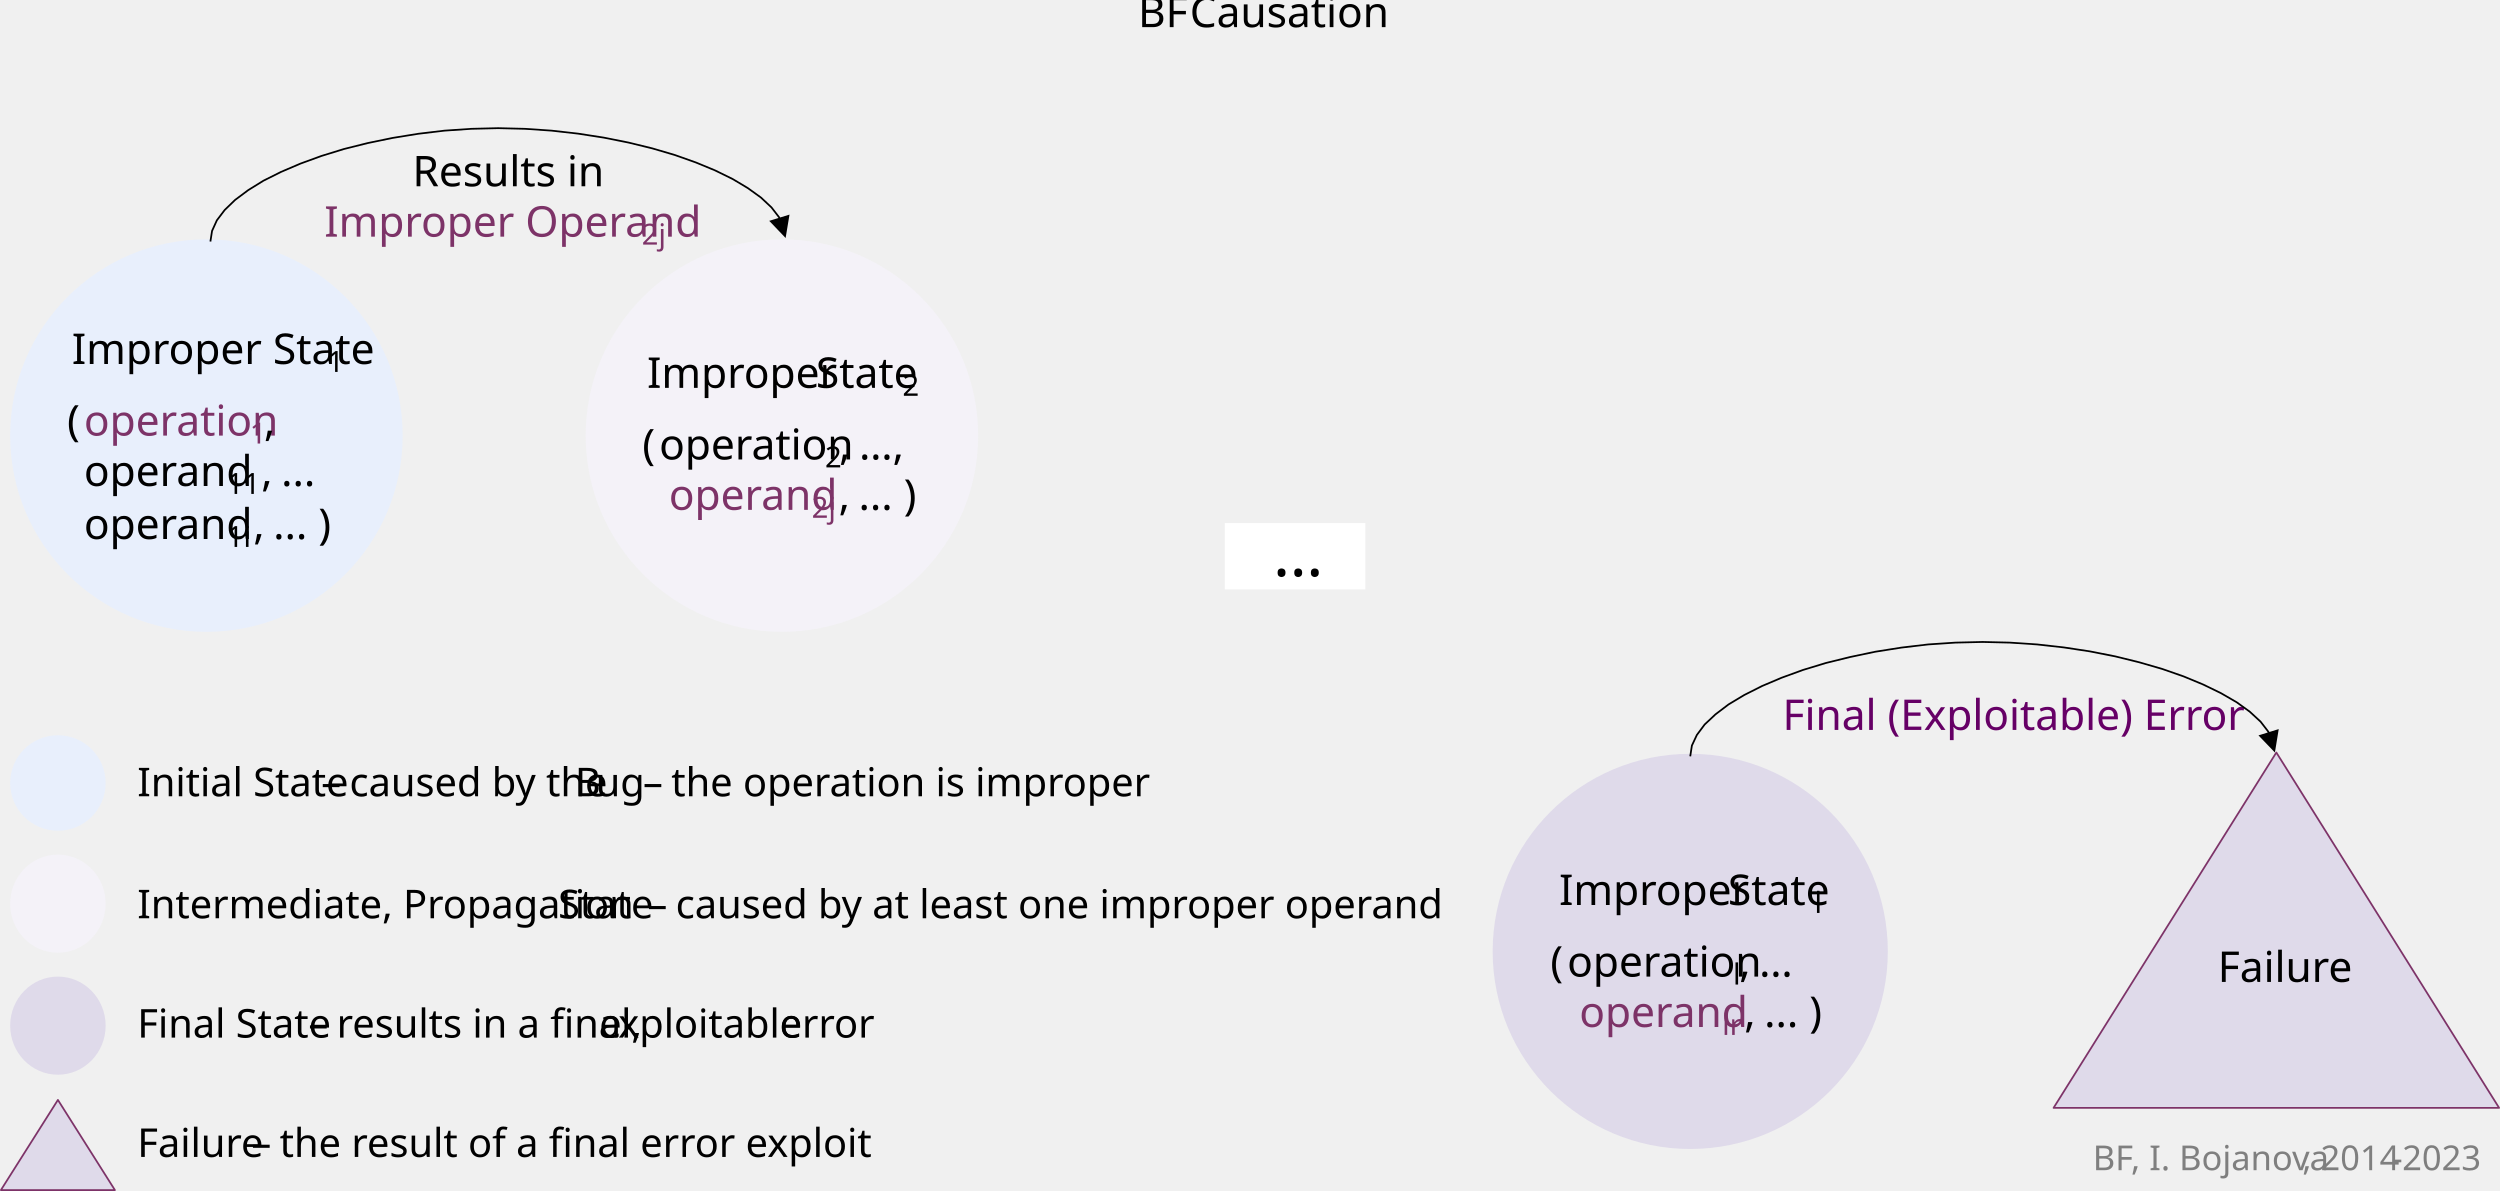
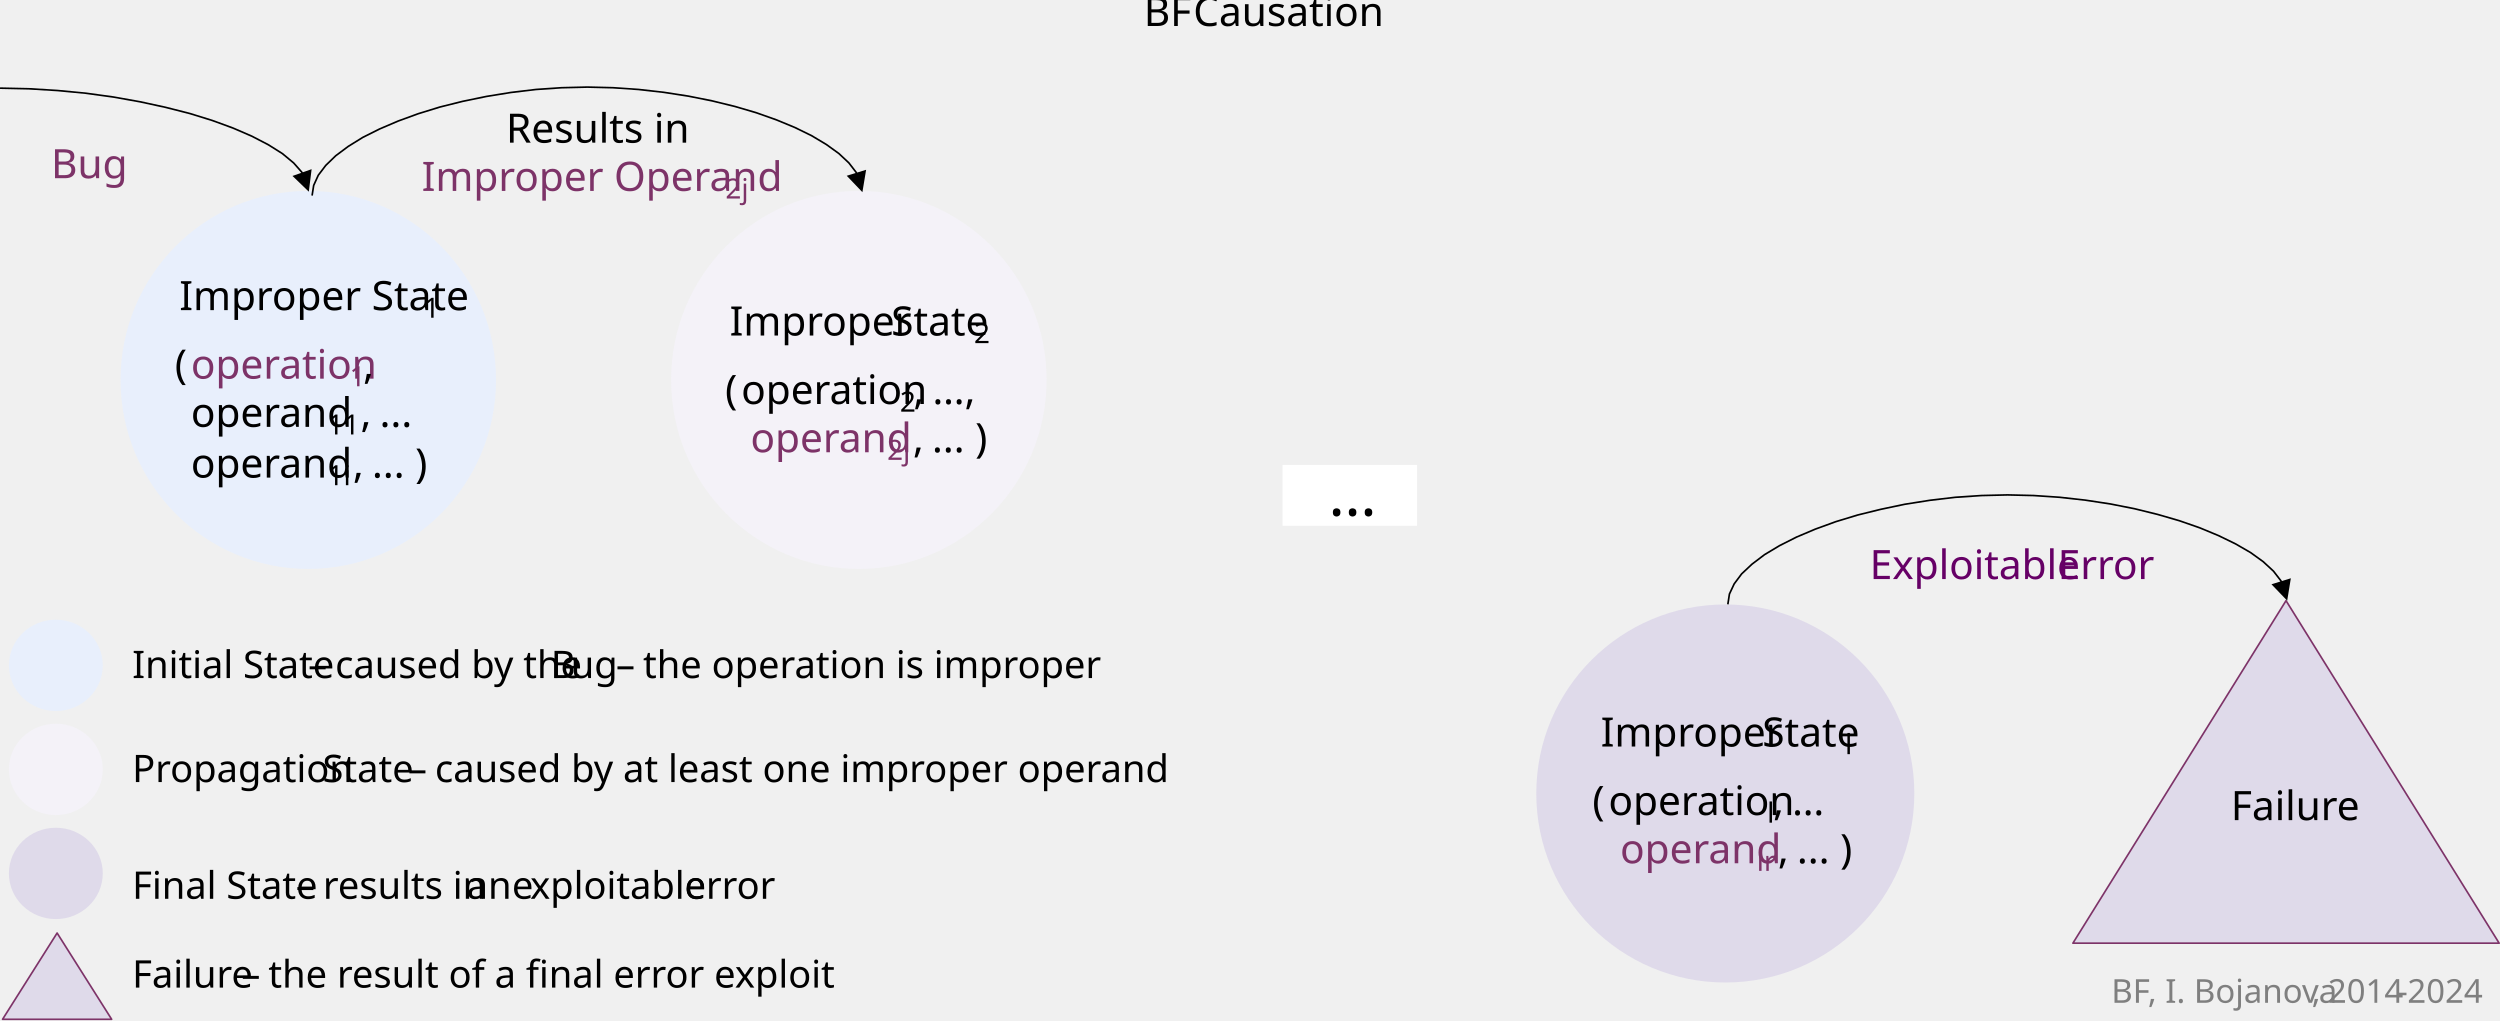
- <svg xmlns="http://www.w3.org/2000/svg" width="249.414mm" height="118.818mm" viewBox="0 0 249.414 118.818" version="1.1" id="svg1">
+ <svg xmlns="http://www.w3.org/2000/svg" width="260.705mm" height="106.382mm" viewBox="0 0 260.705 106.382" version="1.1" id="svg1">
  <defs id="defs1">
    <clipPath id="clip0">
-       <rect x="177" y="234" width="943" height="407" id="rect1" />
+       <rect x="34" y="5" width="992" height="381" id="rect1" />
    </clipPath>
-     <clipPath id="clip0-0">
-       <rect x="45" y="738" width="714" height="451" id="rect1-4" />
+     <clipPath id="clip0-5">
+       <rect x="34" y="5" width="992" height="381" id="rect1-5" />
+     </clipPath>
+     <clipPath id="clip0-1">
+       <rect x="48" y="451" width="947" height="499" id="rect1-6" />
+     </clipPath>
+     <clipPath id="clip0-58">
+       <rect x="6" y="1144" width="1980" height="633" id="rect1-51" />
+     </clipPath>
+     <clipPath id="clip0-59">
+       <rect x="120" y="1881" width="1066" height="1213" id="rect1-9" />
+     </clipPath>
+     <clipPath id="clip0-9">
+       <rect x="177" y="186" width="943" height="455" id="rect1-2" />
+     </clipPath>
+     <clipPath id="clip0-52">
+       <rect x="139" y="1987" width="842" height="172" id="rect1-8" />
+     </clipPath>
+     <clipPath id="clip0-8">
+       <rect x="34" y="5" width="992" height="381" id="rect1-7" />
+     </clipPath>
+     <clipPath id="clip0-2">
+       <rect x="48" y="451" width="947" height="499" id="rect1-97" />
    </clipPath>
    <clipPath id="clip0-6">
-       <rect x="158" y="966" width="714" height="497" id="rect1-6" />
+       <rect x="177" y="186" width="943" height="455" id="rect1-0" />
    </clipPath>
-     <clipPath id="clip0-3">
-       <rect x="177" y="171" width="943" height="470" id="rect1-2" />
+     <clipPath id="clip0-60">
+       <rect x="45" y="863" width="1055" height="417" id="rect1-1" />
    </clipPath>
-     <clipPath id="clip0-9">
-       <rect x="36" y="62" width="981" height="352" id="rect1-5" />
+     <clipPath id="clip0-23">
+       <rect x="177" y="186" width="943" height="455" id="rect1-4" />
    </clipPath>
-     <clipPath id="clip0-66">
-       <rect x="36" y="62" width="981" height="352" id="rect1-64" />
+     <clipPath id="clip0-600">
+       <rect x="133" y="186" width="987" height="455" id="rect1-24" />
    </clipPath>
-     <clipPath id="clip0-2">
-       <rect x="-39" y="600" width="1970" height="678" id="rect1-7" />
+     <clipPath id="clip0-27">
+       <rect x="-31" y="5" width="1057" height="381" id="rect1-10" />
    </clipPath>
-     <clipPath id="clip0-65">
-       <rect x="177" y="171" width="943" height="470" id="rect1-55" />
+     <clipPath id="clip0-17">
+       <rect x="48" y="451" width="947" height="499" id="rect1-23" />
+     </clipPath>
+     <clipPath id="clip0-11">
+       <rect x="127" y="18" width="986" height="424" id="rect1-07" />
    </clipPath>
  </defs>
-   <g id="layer1" transform="translate(1.682763,-186.3307)">
-     <g clip-path="url(#clip0-65)" transform="matrix(0.2645833,0,0,0.2645833,-48.55812,136.9177)" id="g70">
-       <path d="m 951.5,604.5 84,-134 84,134 z" stroke="#7d3368" stroke-width="0.667" stroke-linejoin="round" stroke-miterlimit="10" fill="#dfdaea" fill-rule="evenodd" id="path1" />
-       <text font-family="'Calibri Light', 'Calibri Light_MSFontService', sans-serif" font-weight="300" font-size="16px" transform="translate(1013.42,557)" id="text1">Failure</text>
-       <text fill="#7f7f7f" font-family="'Calibri Light', 'Calibri Light_MSFontService', sans-serif" font-weight="300" font-size="13px" transform="translate(966.281,628)" id="text2">BF, I. Bojanova</text>
-       <text fill="#7f7f7f" font-family="'Calibri Light', 'Calibri Light_MSFontService', sans-serif" font-weight="300" font-size="13px" transform="translate(1045.28,628)" id="text3">, 2014</text>
-       <text fill="#7f7f7f" font-family="'Calibri Light', 'Calibri Light_MSFontService', sans-serif" font-weight="300" font-size="13px" transform="translate(1078.95,628)" id="text4">-</text>
-       <text fill="#7f7f7f" font-family="'Calibri Light', 'Calibri Light_MSFontService', sans-serif" font-weight="300" font-size="13px" transform="translate(1082.95,628)" id="text5">2023</text>
-       <path d="m 740,545.5 c 0,-41.145 33.355,-74.5 74.5,-74.5 41.145,0 74.5,33.355 74.5,74.5 0,41.145 -33.355,74.5 -74.5,74.5 -41.145,0 -74.5,-33.355 -74.5,-74.5 z" fill="#dfdaea" fill-rule="evenodd" id="path5" />
-       <text font-family="'Calibri Light', 'Calibri Light_MSFontService', sans-serif" font-weight="300" font-size="16px" transform="translate(765.031,528)" id="text6">Improper</text>
-       <text font-family="'Calibri Light', 'Calibri Light_MSFontService', sans-serif" font-weight="300" font-size="16px" transform="translate(828.717,528)" id="text7">State</text>
-       <text font-family="'Calibri Light', 'Calibri Light_MSFontService', sans-serif" font-weight="300" font-size="11px" transform="translate(861.344,531)" id="text8">l</text>
-       <text font-family="'Calibri Light', 'Calibri Light_MSFontService', sans-serif" font-weight="300" font-size="16px" transform="translate(761.771,555)" id="text9">(</text>
-       <text font-family="'Calibri Light', 'Calibri Light_MSFontService', sans-serif" font-weight="300" font-size="16px" transform="translate(768.104,555)" id="text10">operation</text>
-       <text font-family="'Calibri Light', 'Calibri Light_MSFontService', sans-serif" font-weight="300" font-size="11px" transform="translate(830.637,558)" id="text11">l</text>
-       <text font-family="'Calibri Light', 'Calibri Light_MSFontService', sans-serif" font-weight="300" font-size="16px" transform="translate(832.971,555)" id="text12">,</text>
-       <text font-family="'Calibri Light', 'Calibri Light_MSFontService', sans-serif" font-weight="300" font-size="16px" transform="translate(840.471,555)" id="text13">…</text>
-       <text fill="#7d3368" font-family="'Calibri Light', 'Calibri Light_MSFontService', sans-serif" font-weight="300" font-size="16px" transform="translate(772.677,574)" id="text14">operand</text>
-       <text fill="#7d3368" font-family="'Calibri Light', 'Calibri Light_MSFontService', sans-serif" font-weight="300" font-size="11px" transform="translate(826.531,577)" id="text15">lr</text>
-       <text font-family="'Calibri Light', 'Calibri Light_MSFontService', sans-serif" font-weight="300" font-size="16px" transform="translate(834.864,574)" id="text16">,</text>
-       <text font-family="'Calibri Light', 'Calibri Light_MSFontService', sans-serif" font-weight="300" font-size="16px" transform="translate(842.364,574)" id="text17">... )</text>
-       <text fill="#660066" font-family="'Calibri Light', 'Calibri Light_MSFontService', sans-serif" font-weight="300" font-size="16px" transform="translate(849.31,462)" id="text18">Final (Exploitable) Error</text>
-       <path d="m 814.171,471.892 0.632,-4.11 1.91,-4.074 2.975,-3.988 4.097,-3.844 4.965,-3.772 5.964,-3.578 6.708,-3.386 7.393,-3.132 8.079,-2.944 8.643,-2.63 9.139,-2.254 9.514,-2.002 9.889,-1.565 10.078,-1.19 10.265,-0.688 10.328,-0.25 10.328,0.25 10.264,0.688 10.077,1.127 9.888,1.502 9.515,1.878 9.139,2.253 8.64,2.505 8.079,2.818 7.39,3.07 6.71,3.26 5.96,3.452 4.97,3.584 4.1,3.783 2.99,3.879 0.49,1.496 -0.63,0.21 -0.48,-1.442 0.06,0.098 -2.94,-3.812 0.04,0.041 -4.07,-3.75 0.04,0.026 -4.94,-3.563 0.03,0.018 -5.94,-3.437 0.02,0.011 -6.69,-3.25 0.02,0.008 -7.38,-3.062 0.02,0.007 -8.06,-2.813 0.017,0.006 -8.625,-2.5 0.013,0.003 -9.125,-2.25 0.016,0.004 -9.5,-1.875 0.014,0.002 -9.875,-1.5 0.013,0.002 -10.062,-1.125 0.014,0.001 -10.25,-0.687 h 0.014 l -10.312,-0.25 h 0.016 l -10.312,0.25 h 0.014 l -10.25,0.687 0.017,-0.001 -10.063,1.187 0.013,-0.002 -9.875,1.563 0.017,-0.003 -9.5,2 0.011,-0.003 -9.125,2.25 0.017,-0.005 -8.625,2.625 0.017,-0.005 -8.062,2.937 0.016,-0.006 -7.375,3.125 0.02,-0.009 -6.688,3.375 0.022,-0.012 -5.938,3.562 0.03,-0.02 -4.937,3.75 0.026,-0.022 -4.062,3.812 0.039,-0.044 -2.938,3.938 0.035,-0.058 -1.875,4 0.028,-0.091 -0.625,4.063 z m 222.229,-10.22 -1.44,8.828 -6.2,-6.448 z" id="path18" />
-       <path d="m 181,351 c 0,-40.869 33.131,-74 74,-74 40.869,0 74,33.131 74,74 0,40.869 -33.131,74 -74,74 -40.869,0 -74,-33.131 -74,-74 z" fill="#e8effc" fill-rule="evenodd" id="path19" />
-       <text font-family="'Calibri Light', 'Calibri Light_MSFontService', sans-serif" font-weight="300" font-size="16px" transform="translate(204.247,324)" id="text19">Improper State</text>
-       <text font-family="'Calibri Light', 'Calibri Light_MSFontService', sans-serif" font-weight="300" font-size="11px" transform="translate(300.56,327)" id="text20">1</text>
-       <text font-family="'Calibri Light', 'Calibri Light_MSFontService', sans-serif" font-weight="300" font-size="16px" transform="translate(202.487,351)" id="text21">(</text>
-       <text fill="#7d3368" font-family="'Calibri Light', 'Calibri Light_MSFontService', sans-serif" font-weight="300" font-size="16px" transform="translate(208.82,351)" id="text22">operation</text>
-       <text fill="#7d3368" font-family="'Calibri Light', 'Calibri Light_MSFontService', sans-serif" font-weight="300" font-size="11px" transform="translate(271.354,354)" id="text23">1</text>
-       <text font-family="'Calibri Light', 'Calibri Light_MSFontService', sans-serif" font-weight="300" font-size="16px" transform="translate(276.687,351)" id="text24">,</text>
-       <text font-family="'Calibri Light', 'Calibri Light_MSFontService', sans-serif" font-weight="300" font-size="16px" transform="translate(208.82,370)" id="text25">operand</text>
-       <text font-family="'Calibri Light', 'Calibri Light_MSFontService', sans-serif" font-weight="300" font-size="11px" transform="translate(262.674,373)" id="text26">11</text>
-       <text font-family="'Calibri Light', 'Calibri Light_MSFontService', sans-serif" font-weight="300" font-size="16px" transform="translate(275.674,370)" id="text27">,</text>
-       <text font-family="'Calibri Light', 'Calibri Light_MSFontService', sans-serif" font-weight="300" font-size="16px" transform="translate(283.174,370)" id="text28">...</text>
-       <text font-family="'Calibri Light', 'Calibri Light_MSFontService', sans-serif" font-weight="300" font-size="16px" transform="translate(208.82,390)" id="text29">operand</text>
-       <text font-family="'Calibri Light', 'Calibri Light_MSFontService', sans-serif" font-weight="300" font-size="11px" transform="translate(262.674,393)" id="text30">1i</text>
-       <text font-family="'Calibri Light', 'Calibri Light_MSFontService', sans-serif" font-weight="300" font-size="16px" transform="translate(272.674,390)" id="text31">,</text>
-       <text font-family="'Calibri Light', 'Calibri Light_MSFontService', sans-serif" font-weight="300" font-size="16px" transform="translate(280.174,390)" id="text32">... )</text>
-       <path d="m 398,351 c 0,-40.869 33.131,-74 74,-74 40.869,0 74,33.131 74,74 0,40.869 -33.131,74 -74,74 -40.869,0 -74,-33.131 -74,-74 z" fill="#f4f2f8" fill-rule="evenodd" id="path32" />
-       <text font-family="'Calibri Light', 'Calibri Light_MSFontService', sans-serif" font-weight="300" font-size="16px" transform="translate(421.144,333)" id="text33">Improper</text>
-       <text font-family="'Calibri Light', 'Calibri Light_MSFontService', sans-serif" font-weight="300" font-size="16px" transform="translate(484.831,333)" id="text34">State</text>
-       <text font-family="'Calibri Light', 'Calibri Light_MSFontService', sans-serif" font-weight="300" font-size="11px" transform="translate(517.457,336)" id="text35">2</text>
-       <text font-family="'Calibri Light', 'Calibri Light_MSFontService', sans-serif" font-weight="300" font-size="16px" transform="translate(419.384,360)" id="text36">(</text>
-       <text font-family="'Calibri Light', 'Calibri Light_MSFontService', sans-serif" font-weight="300" font-size="16px" transform="translate(425.717,360)" id="text37">operation</text>
-       <text font-family="'Calibri Light', 'Calibri Light_MSFontService', sans-serif" font-weight="300" font-size="11px" transform="translate(488.251,363)" id="text38">2</text>
-       <text font-family="'Calibri Light', 'Calibri Light_MSFontService', sans-serif" font-weight="300" font-size="16px" transform="translate(493.584,360)" id="text39">,</text>
-       <text font-family="'Calibri Light', 'Calibri Light_MSFontService', sans-serif" font-weight="300" font-size="16px" transform="translate(501.084,360)" id="text40">…,</text>
-       <text fill="#7d3368" font-family="'Calibri Light', 'Calibri Light_MSFontService', sans-serif" font-weight="300" font-size="16px" transform="translate(429.371,379)" id="text41">operand</text>
-       <text fill="#7d3368" font-family="'Calibri Light', 'Calibri Light_MSFontService', sans-serif" font-weight="300" font-size="11px" transform="translate(483.224,382)" id="text42">2j</text>
-       <text font-family="'Calibri Light', 'Calibri Light_MSFontService', sans-serif" font-weight="300" font-size="16px" transform="translate(493.391,379)" id="text43">,</text>
-       <text font-family="'Calibri Light', 'Calibri Light_MSFontService', sans-serif" font-weight="300" font-size="16px" transform="translate(500.891,379)" id="text44">... )</text>
-       <text font-family="'Calibri Light', 'Calibri Light_MSFontService', sans-serif" font-weight="300" font-size="16px" transform="translate(332.701,257)" id="text45">Results in</text>
-       <text fill="#7d3368" font-family="'Calibri Light', 'Calibri Light_MSFontService', sans-serif" font-weight="300" font-size="16px" transform="translate(299.441,276)" id="text46">Improper Operand</text>
-       <text fill="#7d3368" font-family="'Calibri Light', 'Calibri Light_MSFontService', sans-serif" font-weight="300" font-size="11px" transform="translate(419.147,279)" id="text47">2j</text>
-       <path d="m 256.171,277.782 0.632,-4.045 1.846,-4.075 2.976,-3.925 3.971,-3.845 4.966,-3.709 5.775,-3.578 6.648,-3.324 7.33,-3.133 7.891,-2.881 8.517,-2.63 9.015,-2.254 9.389,-1.94 9.639,-1.565 9.953,-1.189 10.078,-0.689 10.203,-0.25 10.141,0.25 10.077,0.689 9.951,1.126 9.702,1.503 9.389,1.877 8.952,2.191 8.516,2.505 7.954,2.819 7.268,3.007 6.647,3.261 5.774,3.452 4.966,3.583 3.973,3.721 2.99,3.88 0.451,1.414 -0.636,0.202 -0.433,-1.358 0.054,0.102 -2.937,-3.812 0.036,0.04 -3.938,-3.688 0.033,0.027 -4.938,-3.562 0.025,0.015 -5.75,-3.437 0.024,0.013 -6.625,-3.25 0.019,0.009 -7.25,-3 0.016,0.006 -7.937,-2.812 0.017,0.005 -8.5,-2.5 0.015,0.004 -8.938,-2.187 0.014,0.003 -9.375,-1.875 0.015,0.002 -9.688,-1.5 0.014,0.002 -9.938,-1.125 0.015,0.001 -10.063,-0.687 0.015,0.001 -10.125,-0.25 h 0.016 l -10.187,0.25 0.014,-0.001 -10.062,0.687 0.017,-0.001 -9.938,1.187 0.014,-0.002 -9.625,1.563 0.014,-0.003 -9.375,1.938 0.013,-0.003 -9,2.25 0.018,-0.005 -8.5,2.625 0.016,-0.006 -7.875,2.875 0.017,-0.006 -7.313,3.125 0.018,-0.008 -6.625,3.312 0.027,-0.015 -5.75,3.563 0.024,-0.017 -4.938,3.688 0.032,-0.028 -3.937,3.813 0.034,-0.038 -2.938,3.875 0.038,-0.064 -1.812,4 0.025,-0.086 -0.625,4 z m 218.692,-10.105 -1.466,8.823 -6.179,-6.466 z" id="path47" />
-       <text font-family="'Calibri Light', 'Calibri Light_MSFontService', sans-serif" font-weight="300" font-size="15px" transform="translate(228.946,533)" id="text48">Intermediate, Propagation</text>
-       <text font-family="'Calibri Light', 'Calibri Light_MSFontService', sans-serif" font-weight="300" font-size="15px" transform="translate(387.613,533)" id="text49">State</text>
-       <text font-family="'Calibri Light', 'Calibri Light_MSFontService', sans-serif" font-weight="300" font-size="15px" transform="translate(421.279,533)" id="text50">–</text>
-       <text font-family="'Calibri Light', 'Calibri Light_MSFontService', sans-serif" font-weight="300" font-size="15px" transform="translate(431.946,533)" id="text51">caused by at least one improper operand</text>
-       <text font-family="'Calibri Light', 'Calibri Light_MSFontService', sans-serif" font-weight="300" font-size="15px" transform="translate(228.946,487)" id="text52">Initial State</text>
-       <text font-family="'Calibri Light', 'Calibri Light_MSFontService', sans-serif" font-weight="300" font-size="15px" transform="translate(298.28,487)" id="text53">–</text>
-       <text font-family="'Calibri Light', 'Calibri Light_MSFontService', sans-serif" font-weight="300" font-size="15px" transform="translate(308.946,487)" id="text54">caused by the</text>
-       <text font-family="'Calibri Light', 'Calibri Light_MSFontService', sans-serif" font-weight="300" font-size="15px" transform="translate(393.946,487)" id="text55">B</text>
-       <text font-family="'Calibri Light', 'Calibri Light_MSFontService', sans-serif" font-weight="300" font-size="15px" transform="translate(401.78,487)" id="text56">ug</text>
-       <text font-family="'Calibri Light', 'Calibri Light_MSFontService', sans-serif" font-weight="300" font-size="15px" transform="translate(419.613,487)" id="text57">–</text>
-       <text font-family="'Calibri Light', 'Calibri Light_MSFontService', sans-serif" font-weight="300" font-size="15px" transform="translate(430.28,487)" id="text58">the operation is improper</text>
-       <text font-family="'Calibri Light', 'Calibri Light_MSFontService', sans-serif" font-weight="300" font-size="15px" transform="translate(228.946,623)" id="text59">Failure</text>
-       <text font-family="'Calibri Light', 'Calibri Light_MSFontService', sans-serif" font-weight="300" font-size="15px" transform="translate(271.946,623)" id="text60">–</text>
-       <text font-family="'Calibri Light', 'Calibri Light_MSFontService', sans-serif" font-weight="300" font-size="15px" transform="translate(282.613,623)" id="text61">the result of a final error exploit</text>
-       <path d="m 181,527.5 c 0,-10.217 8.059,-18.5 18,-18.5 9.941,0 18,8.283 18,18.5 0,10.217 -8.059,18.5 -18,18.5 -9.941,0 -18,-8.283 -18,-18.5 z" fill="#f4f2f8" fill-rule="evenodd" id="path61" />
-       <path d="m 181,482 c 0,-9.941 8.059,-18 18,-18 9.941,0 18,8.059 18,18 0,9.941 -8.059,18 -18,18 -9.941,0 -18,-8.059 -18,-18 z" fill="#e8effc" fill-rule="evenodd" id="path62" />
-       <text font-family="'Calibri Light', 'Calibri Light_MSFontService', sans-serif" font-weight="300" font-size="15px" transform="translate(228.946,578)" id="text62">Final State</text>
-       <text font-family="'Calibri Light', 'Calibri Light_MSFontService', sans-serif" font-weight="300" font-size="15px" transform="translate(293.446,578)" id="text63">–</text>
-       <text font-family="'Calibri Light', 'Calibri Light_MSFontService', sans-serif" font-weight="300" font-size="15px" transform="translate(304.113,578)" id="text64">results in a final,</text>
-       <text font-family="'Calibri Light', 'Calibri Light_MSFontService', sans-serif" font-weight="300" font-size="15px" transform="translate(403.113,578)" id="text65">e</text>
-       <text font-family="'Calibri Light', 'Calibri Light_MSFontService', sans-serif" font-weight="300" font-size="15px" transform="translate(410.28,578)" id="text66">xploitable</text>
-       <text font-family="'Calibri Light', 'Calibri Light_MSFontService', sans-serif" font-weight="300" font-size="15px" transform="translate(471.113,578)" id="text67">error</text>
-       <path d="m 181,573.5 c 0,-10.217 8.059,-18.5 18,-18.5 9.941,0 18,8.283 18,18.5 0,10.217 -8.059,18.5 -18,18.5 -9.941,0 -18,-8.283 -18,-18.5 z" fill="#dfdaea" fill-rule="evenodd" id="path67" />
-       <path d="m 177.5,635.5 21.5,-34 21.5,34 z" stroke="#7d3368" stroke-width="0.667" stroke-linejoin="round" stroke-miterlimit="10" fill="#dfdaea" fill-rule="evenodd" id="path68" />
-       <rect x="639" y="384" width="53" height="25" fill="#ffffff" id="rect68" />
-       <text font-family="'Calibri Light', 'Calibri Light_MSFontService', sans-serif" font-weight="300" font-size="24px" transform="translate(657.178,404)" id="text68">…</text>
-       <text font-family="'Calibri Light', 'Calibri Light_MSFontService', sans-serif" font-weight="300" font-size="16px" transform="translate(606.305,197)" id="text69">BF</text>
-       <text font-family="'Calibri Light', 'Calibri Light_MSFontService', sans-serif" font-weight="300" font-size="16px" transform="translate(625.805,197)" id="text70">Causation</text>
+   <g id="layer1" transform="translate(25.00613,-94.99001)">
+     <g clip-path="url(#clip0-11)" transform="matrix(0.2645833,0,0,0.2645833,-58.73865,86.05826)" id="g74">
+       <path d="m 944.5,405.5 84,-135 84,135 z" stroke="#7d3368" stroke-width="0.667" stroke-linejoin="round" stroke-miterlimit="10" fill="#dfdaea" fill-rule="evenodd" id="path1" />
+       <text font-family="'Calibri Light', 'Calibri Light_MSFontService', sans-serif" font-weight="300" font-size="16px" transform="translate(1006.77,357)" id="text1">Failure</text>
+       <text fill="#7f7f7f" font-family="'Calibri Light', 'Calibri Light_MSFontService', sans-serif" font-weight="300" font-size="13px" transform="translate(959.633,429)" id="text2">BF, I. Bojanova</text>
+       <text fill="#7f7f7f" font-family="'Calibri Light', 'Calibri Light_MSFontService', sans-serif" font-weight="300" font-size="13px" transform="translate(1038.63,429)" id="text3">,</text>
+       <text fill="#7f7f7f" font-family="'Calibri Light', 'Calibri Light_MSFontService', sans-serif" font-weight="300" font-size="13px" transform="translate(1044.97,429)" id="text4">2014</text>
+       <text fill="#7f7f7f" font-family="'Calibri Light', 'Calibri Light_MSFontService', sans-serif" font-weight="300" font-size="13px" transform="translate(1072.3,429)" id="text5">-</text>
+       <text fill="#7f7f7f" font-family="'Calibri Light', 'Calibri Light_MSFontService', sans-serif" font-weight="300" font-size="13px" transform="translate(1076.3,429)" id="text6">2024</text>
+       <path d="m 733,346.5 c 0,-41.145 33.355,-74.5 74.5,-74.5 41.145,0 74.5,33.355 74.5,74.5 0,41.145 -33.355,74.5 -74.5,74.5 -41.145,0 -74.5,-33.355 -74.5,-74.5 z" fill="#dfdaea" fill-rule="evenodd" id="path6" />
+       <text font-family="'Calibri Light', 'Calibri Light_MSFontService', sans-serif" font-weight="300" font-size="16px" transform="translate(758.383,328)" id="text7">Improper</text>
+       <text font-family="'Calibri Light', 'Calibri Light_MSFontService', sans-serif" font-weight="300" font-size="16px" transform="translate(822.07,328)" id="text8">State</text>
+       <text font-family="'Calibri Light', 'Calibri Light_MSFontService', sans-serif" font-weight="300" font-size="11px" transform="translate(854.697,331)" id="text9">l</text>
+       <text font-family="'Calibri Light', 'Calibri Light_MSFontService', sans-serif" font-weight="300" font-size="16px" transform="translate(755.123,355)" id="text10">(</text>
+       <text font-family="'Calibri Light', 'Calibri Light_MSFontService', sans-serif" font-weight="300" font-size="16px" transform="translate(761.457,355)" id="text11">operation</text>
+       <text font-family="'Calibri Light', 'Calibri Light_MSFontService', sans-serif" font-weight="300" font-size="11px" transform="translate(823.99,358)" id="text12">l</text>
+       <text font-family="'Calibri Light', 'Calibri Light_MSFontService', sans-serif" font-weight="300" font-size="16px" transform="translate(826.323,355)" id="text13">,</text>
+       <text font-family="'Calibri Light', 'Calibri Light_MSFontService', sans-serif" font-weight="300" font-size="16px" transform="translate(833.823,355)" id="text14">…</text>
+       <text fill="#7d3368" font-family="'Calibri Light', 'Calibri Light_MSFontService', sans-serif" font-weight="300" font-size="16px" transform="translate(766.03,374)" id="text15">operand</text>
+       <text fill="#7d3368" font-family="'Calibri Light', 'Calibri Light_MSFontService', sans-serif" font-weight="300" font-size="11px" transform="translate(819.883,377)" id="text16">lr</text>
+       <text font-family="'Calibri Light', 'Calibri Light_MSFontService', sans-serif" font-weight="300" font-size="16px" transform="translate(828.217,374)" id="text17">,</text>
+       <text font-family="'Calibri Light', 'Calibri Light_MSFontService', sans-serif" font-weight="300" font-size="16px" transform="translate(835.717,374)" id="text18">... )</text>
+       <text fill="#660066" font-family="'Calibri Light', 'Calibri Light_MSFontService', sans-serif" font-weight="300" font-size="16px" transform="translate(864.412,262)" id="text19">Exploitable</text>
+       <text fill="#660066" font-family="'Calibri Light', 'Calibri Light_MSFontService', sans-serif" font-weight="300" font-size="16px" transform="translate(938.512,262)" id="text20">Error</text>
+       <path d="m 808.171,271.892 0.632,-4.11 1.91,-4.074 2.975,-3.988 4.097,-3.844 4.965,-3.772 5.964,-3.578 6.708,-3.386 7.393,-3.132 8.079,-2.944 8.643,-2.63 9.139,-2.254 9.514,-2.002 9.889,-1.565 10.078,-1.19 10.265,-0.688 10.328,-0.25 10.328,0.25 10.264,0.688 10.077,1.127 9.888,1.502 9.515,1.878 9.139,2.253 8.64,2.505 8.08,2.818 7.389,3.07 6.71,3.26 5.96,3.452 4.97,3.584 4.1,3.783 2.99,3.879 0.49,1.496 -0.63,0.21 -0.48,-1.442 0.06,0.098 -2.94,-3.812 0.04,0.041 -4.07,-3.75 0.03,0.026 -4.93,-3.563 0.03,0.018 -5.94,-3.437 0.02,0.011 -6.69,-3.25 0.02,0.008 -7.375,-3.062 0.018,0.007 -8.063,-2.813 0.017,0.006 -8.625,-2.5 0.013,0.003 -9.125,-2.25 0.016,0.004 -9.5,-1.875 0.014,0.002 -9.875,-1.5 0.013,0.002 -10.062,-1.125 0.014,0.001 -10.25,-0.687 h 0.014 l -10.312,-0.25 h 0.016 l -10.312,0.25 h 0.014 l -10.25,0.687 0.017,-0.001 -10.063,1.187 0.013,-0.002 -9.875,1.563 0.017,-0.003 -9.5,2 0.011,-0.003 -9.125,2.25 0.017,-0.005 -8.625,2.625 0.017,-0.005 -8.062,2.937 0.016,-0.006 -7.375,3.125 0.02,-0.009 -6.688,3.375 0.022,-0.012 -5.938,3.562 0.03,-0.02 -4.937,3.75 0.026,-0.022 -4.062,3.812 0.039,-0.044 -2.938,3.938 0.035,-0.058 -1.875,4 0.028,-0.091 -0.625,4.063 z m 222.229,-10.22 -1.44,8.828 -6.2,-6.448 z" id="path20" />
+       <path d="m 175,183.5 c 0,-41.145 33.131,-74.5 74,-74.5 40.869,0 74,33.355 74,74.5 0,41.145 -33.131,74.5 -74,74.5 -40.869,0 -74,-33.355 -74,-74.5 z" fill="#e8effc" fill-rule="evenodd" id="path21" />
+       <text font-family="'Calibri Light', 'Calibri Light_MSFontService', sans-serif" font-weight="300" font-size="16px" transform="translate(198.165,156)" id="text21">Improper State</text>
+       <text font-family="'Calibri Light', 'Calibri Light_MSFontService', sans-serif" font-weight="300" font-size="11px" transform="translate(294.478,159)" id="text22">1</text>
+       <text font-family="'Calibri Light', 'Calibri Light_MSFontService', sans-serif" font-weight="300" font-size="16px" transform="translate(196.405,183)" id="text23">(</text>
+       <text fill="#7d3368" font-family="'Calibri Light', 'Calibri Light_MSFontService', sans-serif" font-weight="300" font-size="16px" transform="translate(202.738,183)" id="text24">operation</text>
+       <text fill="#7d3368" font-family="'Calibri Light', 'Calibri Light_MSFontService', sans-serif" font-weight="300" font-size="11px" transform="translate(265.271,186)" id="text25">1</text>
+       <text font-family="'Calibri Light', 'Calibri Light_MSFontService', sans-serif" font-weight="300" font-size="16px" transform="translate(270.605,183)" id="text26">,</text>
+       <text font-family="'Calibri Light', 'Calibri Light_MSFontService', sans-serif" font-weight="300" font-size="16px" transform="translate(202.738,202)" id="text27">operand</text>
+       <text font-family="'Calibri Light', 'Calibri Light_MSFontService', sans-serif" font-weight="300" font-size="11px" transform="translate(256.591,205)" id="text28">11</text>
+       <text font-family="'Calibri Light', 'Calibri Light_MSFontService', sans-serif" font-weight="300" font-size="16px" transform="translate(269.591,202)" id="text29">,</text>
+       <text font-family="'Calibri Light', 'Calibri Light_MSFontService', sans-serif" font-weight="300" font-size="16px" transform="translate(277.091,202)" id="text30">...</text>
+       <text font-family="'Calibri Light', 'Calibri Light_MSFontService', sans-serif" font-weight="300" font-size="16px" transform="translate(202.738,222)" id="text31">operand</text>
+       <text font-family="'Calibri Light', 'Calibri Light_MSFontService', sans-serif" font-weight="300" font-size="11px" transform="translate(256.591,225)" id="text32">1i</text>
+       <text font-family="'Calibri Light', 'Calibri Light_MSFontService', sans-serif" font-weight="300" font-size="16px" transform="translate(266.591,222)" id="text33">,</text>
+       <text font-family="'Calibri Light', 'Calibri Light_MSFontService', sans-serif" font-weight="300" font-size="16px" transform="translate(274.091,222)" id="text34">... )</text>
+       <path d="m 392,183.5 c 0,-41.145 33.131,-74.5 74,-74.5 40.869,0 74,33.355 74,74.5 0,41.145 -33.131,74.5 -74,74.5 -40.869,0 -74,-33.355 -74,-74.5 z" fill="#f4f2f8" fill-rule="evenodd" id="path34" />
+       <text font-family="'Calibri Light', 'Calibri Light_MSFontService', sans-serif" font-weight="300" font-size="16px" transform="translate(415.062,166)" id="text35">Improper</text>
+       <text font-family="'Calibri Light', 'Calibri Light_MSFontService', sans-serif" font-weight="300" font-size="16px" transform="translate(478.748,166)" id="text36">State</text>
+       <text font-family="'Calibri Light', 'Calibri Light_MSFontService', sans-serif" font-weight="300" font-size="11px" transform="translate(511.375,169)" id="text37">2</text>
+       <text font-family="'Calibri Light', 'Calibri Light_MSFontService', sans-serif" font-weight="300" font-size="16px" transform="translate(413.302,193)" id="text38">(</text>
+       <text font-family="'Calibri Light', 'Calibri Light_MSFontService', sans-serif" font-weight="300" font-size="16px" transform="translate(419.635,193)" id="text39">operation</text>
+       <text font-family="'Calibri Light', 'Calibri Light_MSFontService', sans-serif" font-weight="300" font-size="11px" transform="translate(482.168,196)" id="text40">2</text>
+       <text font-family="'Calibri Light', 'Calibri Light_MSFontService', sans-serif" font-weight="300" font-size="16px" transform="translate(487.502,193)" id="text41">,</text>
+       <text font-family="'Calibri Light', 'Calibri Light_MSFontService', sans-serif" font-weight="300" font-size="16px" transform="translate(495.002,193)" id="text42">…,</text>
+       <text fill="#7d3368" font-family="'Calibri Light', 'Calibri Light_MSFontService', sans-serif" font-weight="300" font-size="16px" transform="translate(423.288,212)" id="text43">operand</text>
+       <text fill="#7d3368" font-family="'Calibri Light', 'Calibri Light_MSFontService', sans-serif" font-weight="300" font-size="11px" transform="translate(477.142,215)" id="text44">2j</text>
+       <text font-family="'Calibri Light', 'Calibri Light_MSFontService', sans-serif" font-weight="300" font-size="16px" transform="translate(487.308,212)" id="text45">,</text>
+       <text font-family="'Calibri Light', 'Calibri Light_MSFontService', sans-serif" font-weight="300" font-size="16px" transform="translate(494.808,212)" id="text46">... )</text>
+       <text font-family="'Calibri Light', 'Calibri Light_MSFontService', sans-serif" font-weight="300" font-size="16px" transform="translate(326.952,90)" id="text47">Results in</text>
+       <text fill="#7d3368" font-family="'Calibri Light', 'Calibri Light_MSFontService', sans-serif" font-weight="300" font-size="16px" transform="translate(293.692,109)" id="text48">Improper Operand</text>
+       <text fill="#7d3368" font-family="'Calibri Light', 'Calibri Light_MSFontService', sans-serif" font-weight="300" font-size="11px" transform="translate(413.398,112)" id="text49">2j</text>
+       <path d="m 250.171,110.782 0.632,-4.045 1.846,-4.075 2.976,-3.925 3.971,-3.845 4.966,-3.709 5.775,-3.578 6.648,-3.324 7.33,-3.132 7.891,-2.881 8.517,-2.63 9.015,-2.254 9.389,-1.94 9.639,-1.565 9.953,-1.189 10.078,-0.689 L 359,67.75 l 10.141,0.25 10.077,0.689 9.951,1.127 9.702,1.502 9.389,1.878 8.952,2.191 8.516,2.505 7.954,2.818 7.268,3.007 6.647,3.261 5.774,3.452 4.966,3.583 3.973,3.721 2.99,3.88 0.451,1.414 -0.636,0.202 -0.433,-1.358 0.054,0.102 -2.938,-3.812 0.037,0.04 -3.938,-3.688 0.033,0.027 -4.938,-3.562 0.024,0.016 -5.75,-3.438 0.025,0.013 -6.625,-3.25 0.019,0.009 -7.25,-3 0.016,0.006 -7.937,-2.812 0.017,0.006 -8.5,-2.5 0.015,0.004 -8.938,-2.188 0.014,0.003 -9.375,-1.875 0.015,0.003 -9.688,-1.5 0.014,0.002 -9.938,-1.125 0.015,0.001 -10.063,-0.688 0.015,6e-4 -10.125,-0.25 h 0.016 l -10.187,0.25 0.014,-6e-4 -10.062,0.688 0.017,-0.002 -9.938,1.188 0.014,-0.002 -9.625,1.562 0.014,-0.003 -9.375,1.938 0.013,-0.003 -9,2.25 0.018,-0.005 -8.5,2.625 0.016,-0.005 -7.875,2.875 0.017,-0.007 -7.313,3.125 0.018,-0.008 -6.625,3.312 0.027,-0.015 -5.75,3.562 0.023,-0.016 -4.937,3.688 0.032,-0.028 -3.937,3.812 0.034,-0.038 -2.938,3.875 0.038,-0.064 -1.812,4 0.025,-0.086 -0.625,4 z m 218.692,-10.105 -1.466,8.823 -6.179,-6.466 z" id="path49" />
+       <text font-family="'Calibri Light', 'Calibri Light_MSFontService', sans-serif" font-weight="300" font-size="15px" transform="translate(179.599,342)" id="text50">Propagation</text>
+       <text font-family="'Calibri Light', 'Calibri Light_MSFontService', sans-serif" font-weight="300" font-size="15px" transform="translate(254.599,342)" id="text51">State</text>
+       <text font-family="'Calibri Light', 'Calibri Light_MSFontService', sans-serif" font-weight="300" font-size="15px" transform="translate(288.266,342)" id="text52">–</text>
+       <text font-family="'Calibri Light', 'Calibri Light_MSFontService', sans-serif" font-weight="300" font-size="15px" transform="translate(298.932,342)" id="text53">caused by at least one improper operand</text>
+       <text font-family="'Calibri Light', 'Calibri Light_MSFontService', sans-serif" font-weight="300" font-size="15px" transform="translate(179.599,301)" id="text54">Initial State</text>
+       <text font-family="'Calibri Light', 'Calibri Light_MSFontService', sans-serif" font-weight="300" font-size="15px" transform="translate(248.933,301)" id="text55">–</text>
+       <text font-family="'Calibri Light', 'Calibri Light_MSFontService', sans-serif" font-weight="300" font-size="15px" transform="translate(259.599,301)" id="text56">caused by the</text>
+       <text font-family="'Calibri Light', 'Calibri Light_MSFontService', sans-serif" font-weight="300" font-size="15px" transform="translate(344.599,301)" id="text57">B</text>
+       <text font-family="'Calibri Light', 'Calibri Light_MSFontService', sans-serif" font-weight="300" font-size="15px" transform="translate(352.433,301)" id="text58">ug</text>
+       <text font-family="'Calibri Light', 'Calibri Light_MSFontService', sans-serif" font-weight="300" font-size="15px" transform="translate(370.266,301)" id="text59">–</text>
+       <text font-family="'Calibri Light', 'Calibri Light_MSFontService', sans-serif" font-weight="300" font-size="15px" transform="translate(380.933,301)" id="text60">the operation is improper</text>
+       <text font-family="'Calibri Light', 'Calibri Light_MSFontService', sans-serif" font-weight="300" font-size="15px" transform="translate(179.599,423)" id="text61">Failure</text>
+       <text font-family="'Calibri Light', 'Calibri Light_MSFontService', sans-serif" font-weight="300" font-size="15px" transform="translate(222.599,423)" id="text62">–</text>
+       <text font-family="'Calibri Light', 'Calibri Light_MSFontService', sans-serif" font-weight="300" font-size="15px" transform="translate(233.266,423)" id="text63">the result of a final error exploit</text>
+       <path d="m 131,337 c 0,-9.941 8.283,-18 18.5,-18 10.217,0 18.5,8.059 18.5,18 0,9.941 -8.283,18 -18.5,18 -10.217,0 -18.5,-8.059 -18.5,-18 z" fill="#f4f2f8" fill-rule="evenodd" id="path63" />
+       <path d="m 131,296 c 0,-9.941 8.283,-18 18.5,-18 10.217,0 18.5,8.059 18.5,18 0,9.941 -8.283,18 -18.5,18 -10.217,0 -18.5,-8.059 -18.5,-18 z" fill="#e8effc" fill-rule="evenodd" id="path64" />
+       <text font-family="'Calibri Light', 'Calibri Light_MSFontService', sans-serif" font-weight="300" font-size="15px" transform="translate(179.599,388)" id="text64">Final State</text>
+       <text font-family="'Calibri Light', 'Calibri Light_MSFontService', sans-serif" font-weight="300" font-size="15px" transform="translate(244.099,388)" id="text65">–</text>
+       <text font-family="'Calibri Light', 'Calibri Light_MSFontService', sans-serif" font-weight="300" font-size="15px" transform="translate(254.766,388)" id="text66">results in</text>
+       <text font-family="'Calibri Light', 'Calibri Light_MSFontService', sans-serif" font-weight="300" font-size="15px" transform="translate(311.433,388)" id="text67">an</text>
+       <text font-family="'Calibri Light', 'Calibri Light_MSFontService', sans-serif" font-weight="300" font-size="15px" transform="translate(329.266,388)" id="text68">e</text>
+       <text font-family="'Calibri Light', 'Calibri Light_MSFontService', sans-serif" font-weight="300" font-size="15px" transform="translate(336.433,388)" id="text69">xploitable</text>
+       <text font-family="'Calibri Light', 'Calibri Light_MSFontService', sans-serif" font-weight="300" font-size="15px" transform="translate(397.266,388)" id="text70">error</text>
+       <path d="m 131,378 c 0,-9.941 8.283,-18 18.5,-18 10.217,0 18.5,8.059 18.5,18 0,9.941 -8.283,18 -18.5,18 -10.217,0 -18.5,-8.059 -18.5,-18 z" fill="#dfdaea" fill-rule="evenodd" id="path70" />
+       <path d="m 128.5,435.5 21.5,-34 21.5,34 z" stroke="#7d3368" stroke-width="0.667" stroke-linejoin="round" stroke-miterlimit="10" fill="#dfdaea" fill-rule="evenodd" id="path71" />
+       <rect x="633" y="217" width="53" height="24" fill="#ffffff" id="rect71" />
+       <text font-family="'Calibri Light', 'Calibri Light_MSFontService', sans-serif" font-weight="300" font-size="24px" transform="translate(651.096,237)" id="text71">…</text>
+       <text font-family="'Calibri Light', 'Calibri Light_MSFontService', sans-serif" font-weight="300" font-size="16px" transform="translate(578.324,44)" id="text72">BF</text>
+       <text font-family="'Calibri Light', 'Calibri Light_MSFontService', sans-serif" font-weight="300" font-size="16px" transform="translate(597.824,44)" id="text73">Causation</text>
+       <path d="m 127.507,68.167 11.382,0.25 11.325,0.688 11.137,1.064 10.889,1.502 10.512,1.877 10.075,2.19 9.576,2.441 8.891,2.755 8.205,3.006 7.394,3.196 6.523,3.387 5.593,3.519 4.474,3.718 3.309,3.754 0.51,1.398 -0.626,0.229 -0.489,-1.339 0.063,0.106 -3.25,-3.688 0.037,0.036 -4.438,-3.688 0.036,0.026 -5.562,-3.5 0.023,0.014 -6.5,-3.375 0.022,0.01 -7.375,-3.188 0.017,0.007 -8.187,-3 0.016,0.005 -8.875,-2.75 0.016,0.005 -9.562,-2.438 0.011,0.003 -10.062,-2.188 0.012,0.002 -10.5,-1.875 0.013,0.002 -10.875,-1.5 0.014,0.002 -11.125,-1.062 0.011,9e-4 -11.312,-0.688 0.013,5e-4 -11.375,-0.25 z m 122.808,32.269 -1.103,8.876 -6.439,-6.209 z" id="path73" />
+       <text fill="#7d3368" font-family="'Calibri Light', 'Calibri Light_MSFontService', sans-serif" font-weight="300" font-size="16px" transform="translate(147.629,104)" id="text74">Bug</text>
    </g>
  </g>
</svg>
